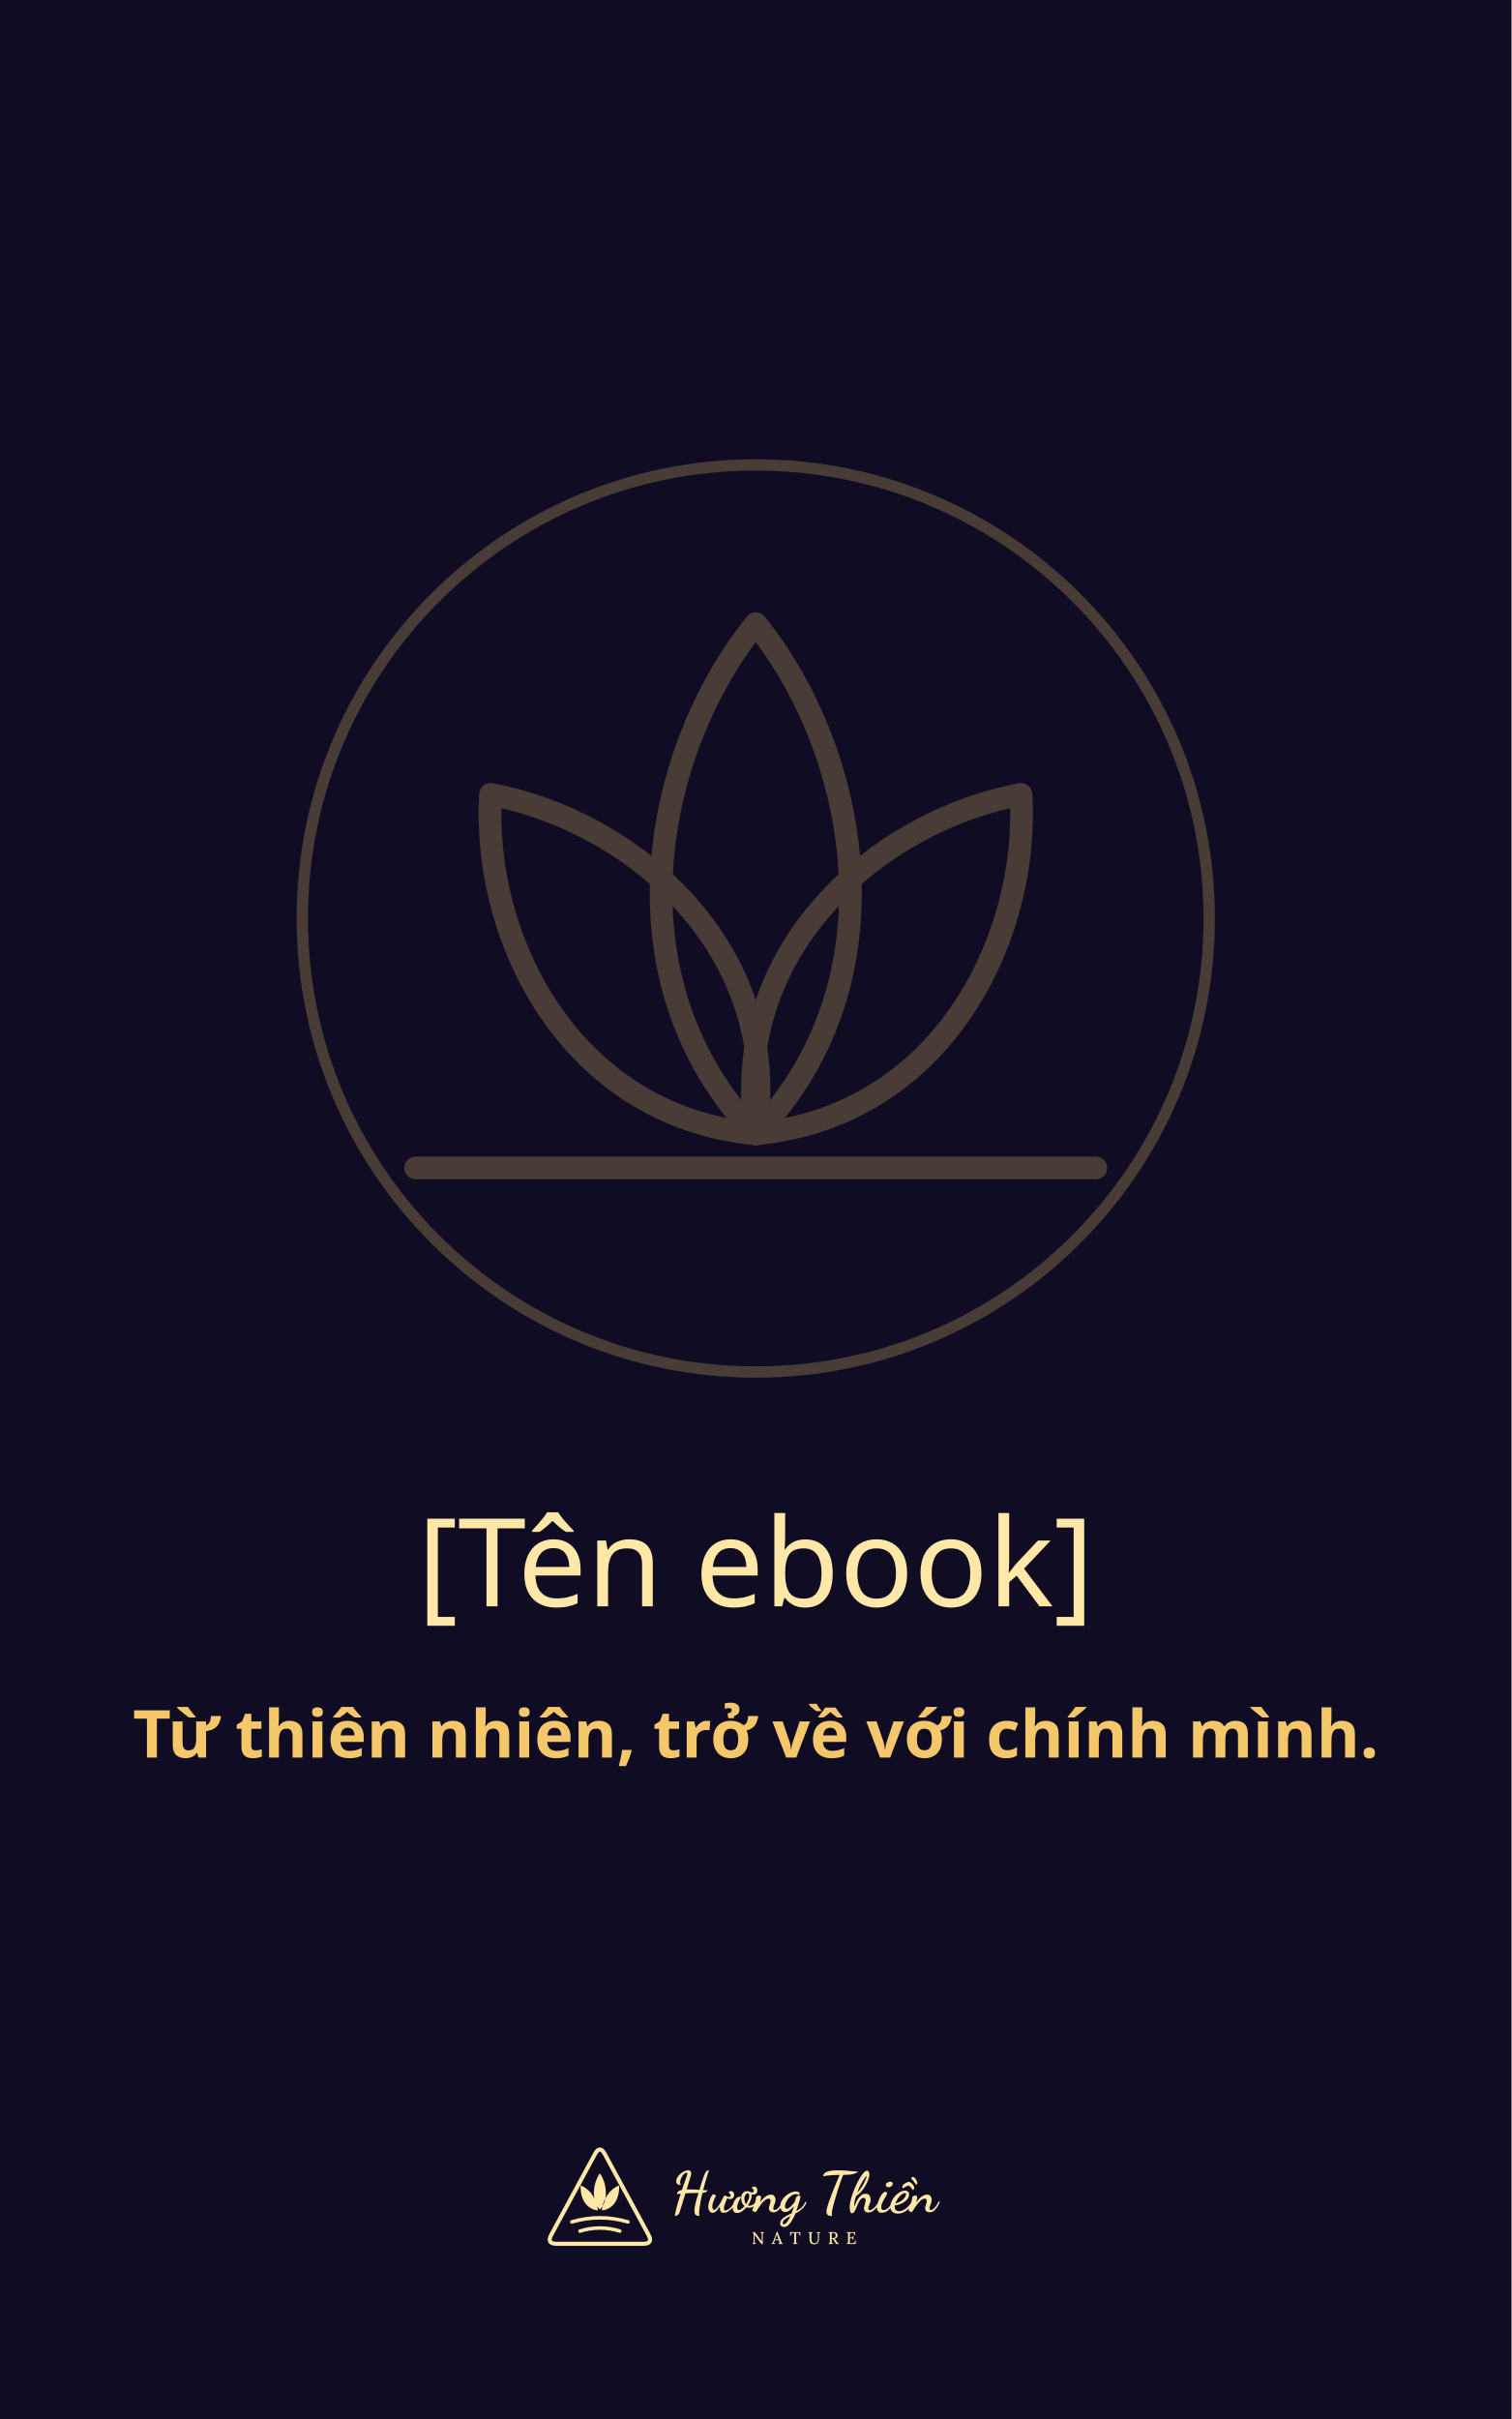
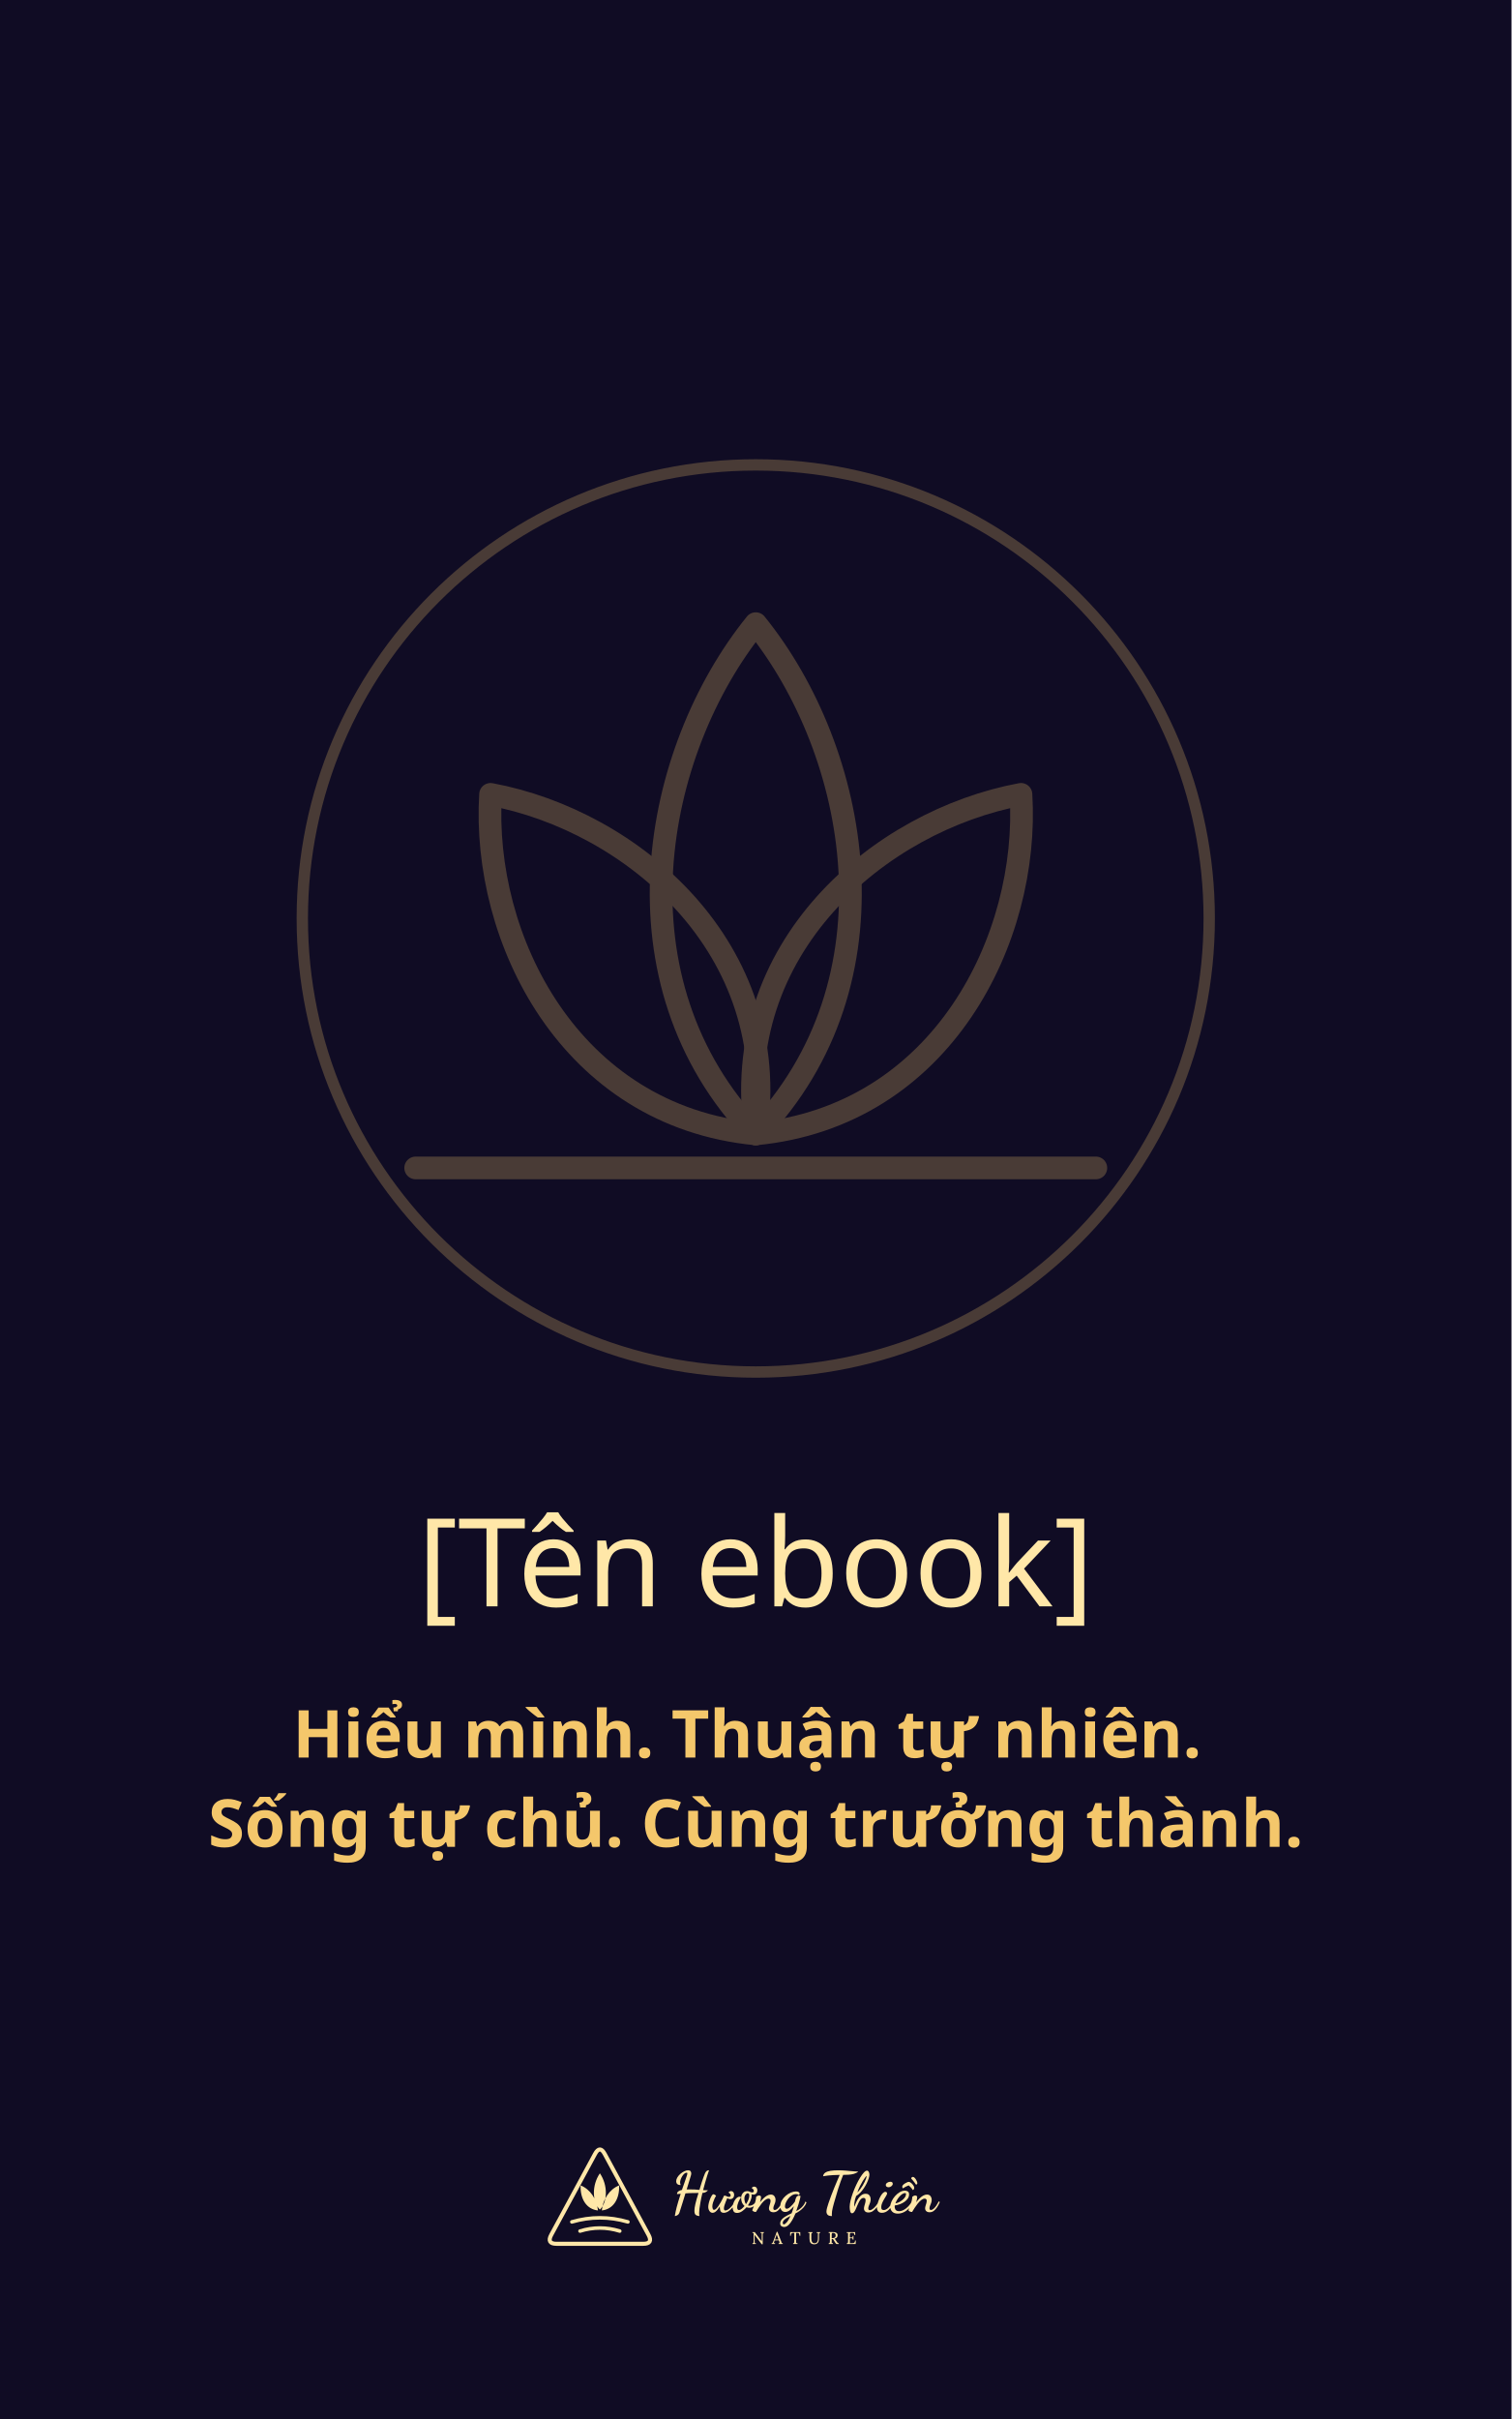
<svg xmlns="http://www.w3.org/2000/svg" viewBox="0 0 1600 2560" width="1600" height="2560">
  <rect width="1600" height="2560" fill="#100C24" />
  <g transform="translate(200 300) scale(6)" opacity="1">
    <g opacity=".25">
      <path d="M100 150 C74 123.0 81.8 82.5 100 60 C118.2 82.5 126 123.0 100 150 Z" fill="none" stroke="#F4C76B" stroke-width="4" stroke-linecap="round" stroke-linejoin="round" />
      <path d="M100 150 C76 127.2 83.2 93.0 100 74 C116.8 93.0 124 127.2 100 150 Z" transform="rotate(-38 100 150)" fill="none" stroke="#F4C76B" stroke-width="4" stroke-linecap="round" stroke-linejoin="round" />
      <path d="M100 150 C76 127.2 83.2 93.0 100 74 C116.8 93.0 124 127.2 100 150 Z" transform="rotate(38 100 150)" fill="none" stroke="#F4C76B" stroke-width="4" stroke-linecap="round" stroke-linejoin="round" />
      <path d="M40 156 H160" fill="none" stroke="#F4C76B" stroke-width="4" stroke-linecap="round" stroke-linejoin="round" />
    </g>
    <circle cx="100" cy="112" r="80" fill="none" stroke="#F4C76B" stroke-width="2" stroke-linecap="round" stroke-linejoin="round" opacity=".25" />
  </g>
  <text x="800" y="1700" font-family="Lora" font-size="130" fill="#FFE7A8" font-weight="500" text-anchor="middle" letter-spacing="0" font-style="normal">[Tên ebook]</text>
-   <text x="800" y="1860" font-family="Dancing Script" font-size="70" fill="#F4C76B" font-weight="700" text-anchor="middle" letter-spacing="0" font-style="normal">Từ thiên nhiên, trở về với chính mình.</text>
+   <text x="800" y="1860" font-family="Dancing Script" font-size="70" fill="#F4C76B" font-weight="700" text-anchor="middle" letter-spacing="0" font-style="normal">
+     <tspan x="800" dy="0.00">Hiểu mình. Thuận tự nhiên.</tspan>
+     <tspan x="800" dy="94.50">Sống tự chủ. Cùng trưởng thành.</tspan>
+   </text>
  <g transform="translate(560 2250) scale(0.6)">
    <g transform="translate(10.0 10.0) scale(0.4492)">
      <path d="M275.0 87.2 Q256 52 237.0 87.2 L65.0 404.8 Q46 440 86.0 440.0 L426.0 440.0 Q466 440 447.0 404.8 Z" fill="none" stroke="#FFE7A8" stroke-width="16" stroke-linejoin="round" />
      <g transform="translate(256 309) scale(1.08) translate(-256 -307)">
        <path d="M256 304 C228 276 226 216 256 172 C286 216 284 276 256 304 Z M249 307 C208 303 184 266 186 216 C221 230 245 266 249 307 Z M263 307 C304 303 328 266 326 216 C291 230 267 266 263 307 Z" fill="#FFE7A8" />
      </g>
      <path d="M146 354 Q256 322 366 354 M178 390 Q256 366 334 390" fill="none" stroke="#FFE7A8" stroke-width="14" stroke-linecap="round" />
    </g>
    <path d="M257.2 158.7Q257.8 155.1 258.55 151.4Q259.3 147.7 260.45 143.2Q261.6 138.7 263.35 132.9Q265.1 127.1 267.6 119.4Q266.1 119.5 264.35 119.7Q262.6 119.9 261.1 120.0Q261.1 116.8 263.5 115.1Q265.9 113.4 269.8 112.6Q270.2 111.2 270.5 110.4Q270.8 109.6 271.2 108.4Q271.6 107.2 272.4 105.05Q273.2 102.9 274.55 98.9Q275.9 94.9 278.1 88.4Q278.3 87.9 278.8 86.4Q279.3 84.9 279.3 83.6Q279.3 82.8 279.05 82.5Q278.8 82.2 278.0 82.2Q276.0 82.2 273.95 84.0Q271.9 85.8 270.2 88.55Q268.5 91.3 267.5 94.25Q266.5 97.2 266.5 99.5Q266.5 100.3 266.7 101.3Q266.9 102.3 267.5 104.0Q263.3 104.0 261.45 102.15Q259.6 100.3 259.6 97.4Q259.6 94.0 261.65 90.6Q263.7 87.2 266.95 84.35Q270.2 81.5 273.85 79.75Q277.5 78.0 280.6 78.0Q283.8 78.0 285.0 79.7Q286.2 81.4 286.2 83.5Q286.2 84.6 285.95 85.7Q285.7 86.8 285.4 87.8L278.1 111.8Q279.3 111.7 280.55 111.7Q281.8 111.7 283.1 111.7Q288.0 111.7 292.3 111.9Q296.6 112.1 300.6 112.5Q303.1 104.1 304.85 98.7Q306.6 93.3 307.95 89.75Q309.3 86.2 310.4 83.5Q310.8 82.7 311.55 81.35Q312.3 80.0 313.75 78.95Q315.2 77.9 317.6 77.9Q316.3 81.4 314.45 87.15Q312.6 92.9 310.7 99.65Q308.8 106.4 307.1 113.0Q308.5 113.0 311.05 113.15Q313.6 113.3 315.8 113.3Q312.7 116.4 310.3 117.15Q307.9 117.9 305.9 117.9Q304.8 122.5 303.9 126.7Q303.0 130.9 302.4 134.5Q301.2 140.9 300.65 145.65Q300.1 150.4 300.1 153.4Q300.1 155.0 300.25 156.25Q300.4 157.5 300.6 158.7Q295.5 158.2 293.65 156.25Q291.8 154.3 291.8 149.4Q291.8 147.1 292.15 144.3Q292.5 141.5 293.4 137.7Q294.2 134.0 295.6 129.2Q297.0 124.4 299.0 118.0Q292.9 118.0 288.9 118.1Q284.9 118.2 281.9 118.3Q278.9 118.4 275.9 118.7Q275.8 119.1 275.4 120.4Q275.0 121.7 274.0 125.0Q273.0 128.3 271.0 134.7Q269.0 141.1 265.6 151.9Q264.5 155.6 261.8 157.15Q259.1 158.7 257.2 158.7Z M323.9 153.0Q320.5 153.0 318.35 149.85Q316.2 146.7 316.2 142.6Q316.2 139.8 317.1 136.0Q318.0 132.2 319.45 128.6Q320.9 125.0 322.45 122.6Q324.0 120.2 325.3 120.2Q326.0 120.2 327.45 120.95Q328.9 121.7 330.0 122.8Q328.9 124.4 327.35 127.7Q325.8 131.0 324.6 134.8Q323.4 138.6 323.4 141.7Q323.4 142.1 323.55 143.6Q323.7 145.1 324.3 146.4Q324.9 147.7 326.4 147.7Q328.1 147.7 330.05 145.85Q332.0 144.0 334.05 141.05Q336.1 138.1 338.05 134.7Q340.0 131.3 341.55 128.1Q343.1 124.9 344.1 122.7Q345.0 122.8 346.45 123.2Q347.9 123.6 349.0 124.25Q350.1 124.9 350.1 126.1Q350.1 126.4 349.15 128.55Q348.2 130.7 346.95 133.7Q345.7 136.7 344.75 139.85Q343.8 143.0 343.8 145.4Q343.8 146.8 344.35 147.85Q344.9 148.9 346.5 148.9Q348.6 148.9 351.5 147.0Q354.4 145.1 357.5 141.5Q360.6 137.9 363.0 132.9L364.5 134.1Q362.3 139.5 358.8 143.8Q355.3 148.1 351.3 150.55Q347.3 153.0 343.5 153.0Q340.6 153.0 339.15 151.65Q337.7 150.3 337.2 148.15Q336.7 146.0 336.6 143.8Q336.6 143.3 336.6 142.75Q336.6 142.2 336.6 141.8Q334.9 144.5 332.9 147.05Q330.9 149.6 328.65 151.3Q326.4 153.0 323.9 153.0ZM354.9 128.8Q352.5 128.8 350.7 127.65Q348.9 126.5 347.3 125.35Q345.7 124.2 343.7 124.2L344.1 122.7Q346.3 122.7 347.55 123.25Q348.8 123.8 349.95 124.35Q351.1 124.9 352.8 124.9Q355.7 124.9 355.7 122.4Q355.7 120.6 354.5 119.3Q353.3 118 351.9 117.1Q352.8 115.9 353.95 115.3Q355.1 114.7 356.6 114.7Q358.9 114.7 360.4 116.6Q361.9 118.5 361.9 121.4Q361.9 124.4 360.0 126.6Q358.1 128.8 354.9 128.8Z M367.0 153.2Q362.5 153.2 360.85 150.25Q359.2 147.3 359.2 143.8Q359.2 140.6 360.2 137.25Q361.2 133.9 362.95 131.0Q364.7 128.1 366.85 126.35Q369.0 124.6 371.2 124.6Q371.9 124.6 372.85 124.85Q373.8 125.1 374.2 125.6Q373.0 127.1 371.75 129.3Q370.5 131.5 369.45 133.95Q368.4 136.4 367.8 138.9Q367.2 141.4 367.2 143.5Q367.2 145.5 367.95 146.8Q368.7 148.1 370.6 148.1Q372.5 148.1 375.15 145.95Q377.8 143.8 380.2 141.0Q377.0 138.1 375.6 134.65Q374.2 131.2 374.2 126.3Q374.2 124.2 375.25 121.5Q376.3 118.8 378.65 116.8Q381.0 114.8 385.0 114.8Q389.3 114.8 391.05 117.2Q392.8 119.6 392.8 122.9Q392.8 126.6 390.85 131.2Q388.9 135.8 386.2 139.9Q387.4 140.5 389.0 140.5Q390.5 140.5 392.6 139.8Q394.7 139.1 396.7 137.45Q398.7 135.8 399.9 133.0L401.7 134.3Q399.5 139.4 395.85 141.75Q392.2 144.1 388.7 144.1Q387.4 144.1 386.1 143.85Q384.8 143.6 383.7 143.2Q380.3 147.2 375.9 150.2Q371.5 153.2 367.0 153.2ZM382.8 137.8Q385.2 134.3 386.9 130.3Q388.6 126.3 388.6 122.9Q388.6 120.6 387.9 119.55Q387.2 118.5 385.8 118.5Q383.9 118.5 381.9 121.2Q379.9 123.9 379.9 128.0Q379.9 130.1 380.65 133.1Q381.4 136.1 382.8 137.8ZM395.8 120.9Q393.4 120.9 391.6 119.75Q389.8 118.6 388.2 117.45Q386.6 116.3 384.6 116.3L385.0 114.8Q387.2 114.8 388.45 115.35Q389.7 115.9 390.85 116.45Q392.0 117.0 393.7 117.0Q396.6 117.0 396.6 114.5Q396.6 112.7 395.4 111.4Q394.2 110.1 392.8 109.2Q393.7 108.0 394.85 107.4Q396.0 106.8 397.5 106.8Q399.8 106.8 401.3 108.7Q402.8 110.6 402.8 113.5Q402.8 116.5 400.9 118.7Q399.0 120.9 395.8 120.9Z M431.3 152.0Q427.4 152.0 425.35 150.05Q423.3 148.1 423.3 145.1Q423.3 143.1 424.0 140.85Q424.7 138.6 425.4 136.3Q426.1 134.0 426.1 131.9Q426.1 129.7 425.05 128.85Q424.0 128.0 422.6 128.0Q419.6 128.0 416.45 130.45Q413.3 132.9 410.35 136.6Q407.4 140.3 404.8 144.3Q402.2 148.3 400.3 151.5Q398.4 151.5 396.7 150.85Q395.0 150.2 393.8 148.6Q393.9 148.1 394.95 145.55Q396.0 143.0 397.3 139.45Q398.6 135.9 399.6 132.0Q400.6 128.1 400.6 124.9Q401.3 124.1 402.75 123.3Q404.2 122.5 405.8 122.5Q409.3 122.5 409.3 125.5Q409.3 126.7 408.85 129.05Q408.4 131.4 407.6 134.4Q410.2 130.9 413.3 127.8Q416.4 124.7 419.75 122.75Q423.1 120.8 426.5 120.8Q430.8 120.8 432.85 123.7Q434.9 126.6 434.9 130.1Q434.9 133.1 433.9 135.7Q432.9 138.3 431.95 140.6Q431.0 142.9 431.0 145.1Q431.0 146.7 431.75 147.35Q432.5 148.0 433.4 148.0Q435.8 148.0 438.4 145.7Q441.0 143.4 443.35 139.85Q445.7 136.3 447.5 132.7L449.2 134.1Q447.1 139.0 444.45 143.05Q441.8 147.1 438.55 149.55Q435.3 152.0 431.3 152.0Z M449.9 178.0Q447.4 178.0 445.25 176.5Q443.1 175.0 443.1 171.6Q443.1 168.4 444.95 165.85Q446.8 163.3 449.85 161.15Q452.9 159.0 456.4 157.2Q459.9 155.4 463.2 153.8Q464.3 151.1 465.3 148.0Q466.3 144.9 467.2 141.3Q463.7 145.7 459.85 148.6Q456 151.5 452 151.5Q448 151.5 445.65 148.7Q443.3 145.9 443.3 141.3Q443.3 136.0 445.95 131.35Q448.6 126.7 452.8 123.05Q457 119.4 461.8 117.35Q466.6 115.3 471 115.3Q474.2 115.3 475.8 116.45Q477.4 117.6 477.4 119.1Q477.4 120.3 476.7 121.0Q476 121.7 475.8 121.8Q474.8 120.7 473.75 120.35Q472.7 120.0 471.3 120.0Q467.4 120.0 463.8 122.2Q460.2 124.4 457.45 127.85Q454.7 131.3 453.1 135.0Q451.5 138.7 451.5 141.7Q451.5 143.7 452.4 144.75Q453.3 145.8 454.6 145.8Q457.4 145.8 461.4 142.15Q465.4 138.5 469.1 133.3Q469.3 132.5 469.45 131.85Q469.6 131.2 469.7 130.6Q470.7 126.6 472.1 124.7Q473.5 122.8 476 122.8Q476.5 122.8 477.25 122.9Q478 123.0 478.9 123.2Q478.9 125.0 477.9 129.1Q476.9 133.2 475.2 138.65Q473.5 144.1 471.4 149.8Q474.5 148.5 477.7 146.15Q480.9 143.8 483.6 140.45Q486.3 137.1 487.7 133.0L489.5 134.8Q487.9 139.4 484.55 143.2Q481.2 147.0 477.3 149.75Q473.4 152.5 470.1 154.0Q467.4 160.6 464.25 166.05Q461.1 171.5 457.55 174.75Q454 178.0 449.9 178.0ZM449.5 173.4Q451.3 173.4 454.45 170.0Q457.6 166.6 461.3 158.5Q457.6 160.3 454.5 162.2Q451.4 164.1 449.5 166.2Q447.6 168.3 447.6 170.6Q447.6 171.9 448.15 172.65Q448.7 173.4 449.5 173.4Z M534.5 158.7Q529.0 158.7 526.9 156.55Q524.8 154.4 524.7 151.0Q524.7 148.1 525.85 144.05Q527.0 140.0 528.2 136.3Q530.6 129.2 533.2 122.3Q535.8 115.4 538.45 109.0Q541.1 102.6 543.55 96.8Q546.0 91.0 548.1 86.1Q541.3 86.2 536.35 86.5Q531.4 86.8 527.3 87.25Q523.2 87.7 518.8 88.5Q519.3 84.3 522.75 82.05Q526.2 79.8 532.0 78.9Q537.8 78.0 545.3 78.0Q549.2 78.0 552.65 78.15Q556.1 78.3 559.25 78.6Q562.4 78.9 565.4 79.2Q571.7 79.8 575.45 80.0Q579.2 80.2 580.8 80.2Q577.8 83.0 573.25 84.25Q568.7 85.5 563.7 85.8Q558.7 86.1 554.2 86.1Q549.4 97.9 545.4 110.6Q541.4 123.3 538.0 135.7Q536.7 140.5 535.85 143.85Q535.0 147.2 534.6 149.95Q534.2 152.7 534.2 155.8Q534.2 156.3 534.25 156.95Q534.3 157.6 534.5 158.7Z M569.8 153.8Q567.6 153.8 566.65 150.4Q565.7 147.0 565.7 142.5Q565.7 137.9 567.25 131.4Q568.8 124.9 571.45 117.7Q574.1 110.5 577.35 103.6Q580.6 96.7 584.05 91.05Q587.5 85.4 590.65 82.0Q593.8 78.6 596.2 78.6Q598.3 78.6 599.4 80.9Q600.5 83.2 600.5 85.7Q600.5 88.4 599.25 92.35Q598.0 96.3 595.8 100.8Q593.6 105.3 590.65 109.65Q587.7 114.0 584.25 117.6Q580.8 121.2 577.1 123.4Q575.8 126.8 575.05 129.75Q574.3 132.7 574.0 135.3Q573.7 137.9 573.7 140.4Q573.7 140.9 573.75 141.45Q573.8 142.0 573.8 142.5Q574.2 141.9 575.1 139.4Q576.0 136.9 577.55 133.55Q579.1 130.2 581.4 126.95Q583.7 123.7 586.8 121.55Q589.9 119.4 593.9 119.4Q597.3 119.4 599.2 120.95Q601.1 122.5 601.9 124.75Q602.7 127.0 602.7 129.3Q602.7 132.5 601.65 135.3Q600.6 138.1 599.55 140.55Q598.5 143.0 598.5 145.2Q598.5 147.0 599.3 147.7Q600.1 148.4 601.2 148.4Q603.4 148.4 606.35 146.2Q609.3 144.0 612.25 140.35Q615.2 136.7 617.3 132.3L618.9 134.0Q616.6 139.0 613.5 143.2Q610.4 147.4 606.7 149.9Q603.0 152.4 598.7 152.4Q594.9 152.4 592.9 150.4Q590.9 148.4 590.9 145.4Q590.9 143.3 591.65 140.75Q592.4 138.2 593.1 135.6Q593.8 133.0 593.8 130.9Q593.8 128.5 592.75 127.6Q591.7 126.7 590.2 126.7Q587.7 126.7 585.7 128.65Q583.7 130.6 582.1 133.7Q580.5 136.8 579.1 140.25Q577.7 143.7 576.3 146.8Q574.9 149.9 573.35 151.85Q571.8 153.8 569.8 153.8ZM579.2 117.0Q581.8 114.7 584.2 111.5Q586.6 108.3 588.65 104.85Q590.7 101.4 592.25 98.15Q593.8 94.9 594.7 92.3Q595.6 89.7 595.7 88.3Q595.7 88.2 595.7 88.15Q595.7 88.1 595.7 88.0Q595.1 88.0 593.15 90.45Q591.2 92.9 588.65 97.05Q586.1 101.2 583.55 106.4Q581.0 111.6 579.2 117.0Z M622.6 153.0Q618.2 153.0 616.0 150.4Q613.8 147.8 613.8 144.1Q613.8 141.8 614.6 138.3Q615.4 134.8 616.85 130.95Q618.3 127.1 620.2 123.7Q622.1 120.3 624.3 118.15Q626.5 116.0 628.7 116.0Q629.9 116.0 630.8 116.7Q631.7 117.4 631.7 118.9Q631.7 120.2 630.15 122.8Q628.6 125.4 626.55 128.8Q624.5 132.2 622.95 135.85Q621.4 139.5 621.4 142.8Q621.4 146.0 622.55 147.05Q623.7 148.1 625.9 148.1Q629.3 148.1 633.3 144.7Q637.3 141.3 641.6 132.8L643.1 134.4Q639.6 143.2 634.2 148.1Q628.8 153.0 622.6 153.0ZM634.4 107.9Q632.5 107.9 630.95 106.95Q629.4 106.0 629.4 104.0Q629.4 101.6 632.0 99.9Q634.6 98.2 637.4 98.2Q639.2 98.2 640.45 99.0Q641.7 99.8 641.7 101.9Q641.7 104.0 639.4 105.95Q637.1 107.9 634.4 107.9Z M650.6 154.4Q644.2 154.4 640.75 150.95Q637.3 147.5 637.3 142.3Q637.3 137.9 639.55 132.95Q641.8 128.0 645.6 123.65Q649.4 119.3 654.0 116.6Q658.6 113.9 663.2 113.9Q665.8 113.9 668.15 115.25Q670.5 116.6 670.5 120.6Q670.5 124.4 668.3 127.7Q666.1 131.0 662.4 133.6Q658.7 136.2 654.25 137.85Q649.8 139.5 645.3 140.0Q645.2 140.4 645.15 140.85Q645.1 141.3 645.1 142.3Q645.1 142.8 645.25 144.05Q645.4 145.3 646.1 146.7Q646.8 148.1 648.4 149.1Q650.0 150.1 652.8 150.1Q657.0 150.1 661.25 147.75Q665.5 145.4 669.25 141.5Q673.0 137.6 675.5 132.8L677.5 134.4Q674.8 140.4 670.55 144.9Q666.3 149.4 661.15 151.9Q656.0 154.4 650.6 154.4ZM646.4 136.3Q649.0 136.0 652.2 134.5Q655.4 133.0 658.35 130.7Q661.3 128.4 663.2 125.65Q665.1 122.9 665.1 120.1Q665.1 119.0 664.7 118.6Q664.3 118.2 663.4 118.2Q661.1 118.2 658.6 119.85Q656.1 121.5 653.7 124.15Q651.3 126.8 649.4 130.0Q647.5 133.2 646.4 136.3ZM682.8 103.4Q681.8 101.7 680.15 99.6Q678.5 97.5 676.9 95.55Q675.3 93.6 674.2 92.5Q674.6 90.9 675.35 90.3Q676.1 89.7 677.2 89.7Q678.6 89.7 680.0 91.0Q681.4 92.3 682.55 94.15Q683.7 96.0 684.4 97.8Q685.1 99.6 685.1 100.5Q685.1 102.6 682.8 103.4ZM677.1 112.9Q675.5 110.2 673.75 108.35Q672.0 106.5 669.9 104.6Q667.2 105.5 664.75 106.8Q662.3 108.1 659.7 109.8Q659.0 109.3 658.7 108.4Q658.4 107.5 658.4 107.0Q658.4 105.5 659.75 104.0Q661.1 102.5 663.1 101.25Q665.1 100.0 667.0 99.2Q668.9 98.4 670.0 98.4Q671.2 98.4 672.85 99.45Q674.5 100.5 676.05 102.15Q677.6 103.8 678.6 105.65Q679.6 107.5 679.6 109.0Q679.6 110.0 679.05 111.1Q678.5 112.2 677.1 112.9Z M706.8 152.0Q702.9 152.0 700.85 150.05Q698.8 148.1 698.8 145.1Q698.8 143.1 699.5 140.85Q700.2 138.6 700.9 136.3Q701.6 134.0 701.6 131.9Q701.6 129.7 700.55 128.85Q699.5 128.0 698.1 128.0Q695.1 128.0 691.95 130.45Q688.8 132.9 685.85 136.6Q682.9 140.3 680.3 144.3Q677.7 148.3 675.8 151.5Q673.9 151.5 672.2 150.85Q670.5 150.2 669.3 148.6Q669.4 148.1 670.45 145.55Q671.5 143.0 672.8 139.45Q674.1 135.9 675.1 132.0Q676.1 128.1 676.1 124.9Q676.8 124.1 678.25 123.3Q679.7 122.5 681.3 122.5Q684.8 122.5 684.8 125.5Q684.8 126.7 684.35 129.05Q683.9 131.4 683.1 134.4Q685.7 130.9 688.8 127.8Q691.9 124.7 695.25 122.75Q698.6 120.8 702.0 120.8Q706.3 120.8 708.35 123.7Q710.4 126.6 710.4 130.1Q710.4 133.1 709.4 135.7Q708.4 138.3 707.45 140.6Q706.5 142.9 706.5 145.1Q706.5 146.7 707.25 147.35Q708.0 148.0 708.9 148.0Q711.3 148.0 713.9 145.7Q716.5 143.4 718.85 139.85Q721.2 136.3 723.0 132.7L724.7 134.1Q722.6 139.0 719.95 143.05Q717.3 147.1 714.05 149.55Q710.8 152.0 706.8 152.0Z" fill="#FFE7A8" />
    <path d="M410.45 208.42 399.27 193.61Q398.96 193.2 398.65 192.78Q398.34 192.36 398.02 191.92H397.99L398.07 203.58Q398.07 204.35 398.06 205.1Q398.05 205.85 397.99 206.46Q398.51 206.42 399.115 206.395Q399.72 206.37 400.18 206.35V208.0H394.24V206.68Q395.09 206.67 395.515 206.35Q395.94 206.03 396.105 205.48Q396.27 204.93 396.27 204.23L396.27 190.78Q396.27 190.17 396.28 189.58Q396.29 188.99 396.31 188.54Q395.83 188.57 395.245 188.595Q394.66 188.62 394.21 188.65V187.0H398.16L408.72 200.9Q409.23 201.56 409.645 202.13Q410.06 202.7 410.44 203.21H410.47L410.49 190.88Q410.49 190.21 410.52 189.59Q410.55 188.97 410.58 188.54Q410.06 188.57 409.46 188.595Q408.86 188.62 408.39 188.65V187.0H414.35V188.32Q413.39 188.35 412.95 188.72Q412.51 189.09 412.405 189.805Q412.3 190.52 412.3 191.65L412.26 208.42Z M428.09 208.0V206.65Q428.97 206.65 429.46 206.17Q429.95 205.69 430.275 204.87Q430.6 204.05 430.99 203.01L437.06 186.44H438.24L444.83 203.27Q445.05 203.84 445.35 204.805Q445.65 205.77 445.63 206.46Q446.14 206.42 446.635 206.395Q447.13 206.37 447.57 206.35V208.0H440.3V206.68Q441.34 206.66 441.685 206.225Q442.03 205.79 441.96 205.15Q441.89 204.51 441.65 203.9L440.75 201.47L433.38 201.63L432.52 204.24Q432.33 204.85 432.125 205.385Q431.92 205.92 431.7 206.43Q432.26 206.39 432.875 206.365Q433.49 206.34 433.97 206.32V208.0ZM433.93 200.02H440.22L438.34 194.95Q437.99 193.97 437.66 192.995Q437.33 192.02 437.06 191.12H437.01Q436.77 191.85 436.48 192.75Q436.19 193.65 435.8 194.7Z M477.22 193.48Q477.2 191.76 476.83 190.625Q476.46 189.49 475.635 188.925Q474.81 188.36 473.39 188.39H471.21L471.19 203.98Q471.19 204.79 471.17 205.43Q471.15 206.07 471.09 206.46Q471.68 206.42 472.355 206.395Q473.03 206.37 473.55 206.35V208.0H465.93V206.68Q466.92 206.63 467.345 206.26Q467.77 205.89 467.885 205.16Q468 204.43 468 203.35L468.02 188.42L465.5 188.44Q463.67 188.45 462.82 189.67Q461.97 190.89 461.97 193.48H460.57L460.74 187.0H478.46L478.64 193.48Z M500.09 188.32Q499.21 188.33 498.76 188.66Q498.31 188.99 498.165 189.535Q498.02 190.08 498.02 190.77V198.56Q498.02 200.31 498.305 201.765Q498.59 203.22 499.235 204.295Q499.88 205.37 500.995 205.97Q502.11 206.57 503.75 206.58Q505.74 206.6 507.04 205.69Q508.34 204.78 508.98 203.1Q509.62 201.42 509.64 199.12L509.7 190.88Q509.7 190.21 509.73 189.59Q509.76 188.97 509.8 188.54Q509.28 188.57 508.685 188.595Q508.09 188.62 507.62 188.65V187.0H513.66V188.32Q512.68 188.35 512.24 188.72Q511.8 189.09 511.685 189.805Q511.57 190.52 511.55 191.65L511.51 198.79Q511.51 200.95 511.02 202.73Q510.53 204.51 509.52 205.8Q508.51 207.09 506.97 207.785Q505.43 208.48 503.33 208.48Q500.89 208.48 499.24 207.82Q497.59 207.16 496.615 205.85Q495.64 204.54 495.225 202.64Q494.81 200.74 494.81 198.24V191.76Q494.81 190.97 494.855 190.01Q494.9 189.05 494.93 188.54Q494.41 188.57 493.81 188.585Q493.21 188.6 492.74 188.63V187.0H500.09Z M528.71 208.0V206.68Q529.7 206.63 530.135 206.27Q530.57 205.91 530.685 205.18Q530.8 204.45 530.8 203.35V190.88Q530.8 190.21 530.835 189.59Q530.87 188.97 530.9 188.54Q530.38 188.57 529.78 188.595Q529.18 188.62 528.71 188.65V187.0Q530.54 186.97 532.4 186.95Q534.26 186.93 536.13 186.96Q538.95 186.97 540.79 187.61Q542.63 188.25 543.54 189.51Q544.45 190.77 544.43 192.69Q544.44 193.89 543.935 195.08Q543.43 196.27 542.235 197.2Q541.04 198.13 538.93 198.62Q539.52 198.98 540.005 199.6Q540.49 200.22 541 201L542.83 203.84Q543.39 204.72 543.88 205.35Q544.37 205.98 544.96 206.325Q545.55 206.67 546.39 206.68V208.0H542.22Q541.46 207.35 540.895 206.585Q540.33 205.82 539.71 204.84L537.63 201.5Q537.24 200.88 536.815 200.19Q536.39 199.5 535.87 199.02Q535.39 199.04 534.93 199.04Q534.47 199.04 533.99 199.02V203.97Q533.99 204.79 533.97 205.43Q533.95 206.07 533.89 206.46Q534.24 206.43 534.65 206.415Q535.06 206.4 535.465 206.375Q535.87 206.35 536.18 206.35V208.0ZM535.71 197.56Q537.37 197.52 538.54 197.035Q539.71 196.55 540.345 195.515Q540.98 194.48 540.98 192.83Q540.98 191.59 540.62 190.745Q540.26 189.9 539.595 189.385Q538.93 188.87 538.02 188.645Q537.11 188.42 536.04 188.42Q535.09 188.42 534.65 188.77Q534.21 189.12 534.1 189.82Q533.99 190.52 533.99 191.59V197.48Q534.42 197.51 534.83 197.545Q535.24 197.58 535.71 197.56Z M571.08 200.41Q571.08 199.11 570.71 198.54Q570.34 197.97 569.595 197.845Q568.85 197.72 567.72 197.77L566 197.84V204.06Q566 204.87 565.98 205.49Q565.96 206.11 565.9 206.5L571.06 206.44Q572.24 206.42 573.16 206.015Q574.08 205.61 574.62 204.615Q575.16 203.62 575.16 201.9H576.49L576.32 208.0H560.72V206.68Q561.71 206.63 562.145 206.27Q562.58 205.91 562.695 205.18Q562.81 204.45 562.81 203.35V190.88Q562.81 190.21 562.845 189.59Q562.88 188.97 562.91 188.54Q562.39 188.57 561.79 188.595Q561.19 188.62 560.72 188.65V187.0H575.34L575.5 192.44H574.18Q574.18 190.71 573.63 189.82Q573.08 188.93 572.19 188.625Q571.3 188.32 570.27 188.35L568.19 188.4Q567.24 188.42 566.77 188.735Q566.3 189.05 566.15 189.745Q566 190.44 566 191.65V196.35L570.93 196.37L570.75 193.78H572.4V200.41Z" fill="#FFE7A8" />
  </g>
</svg>
